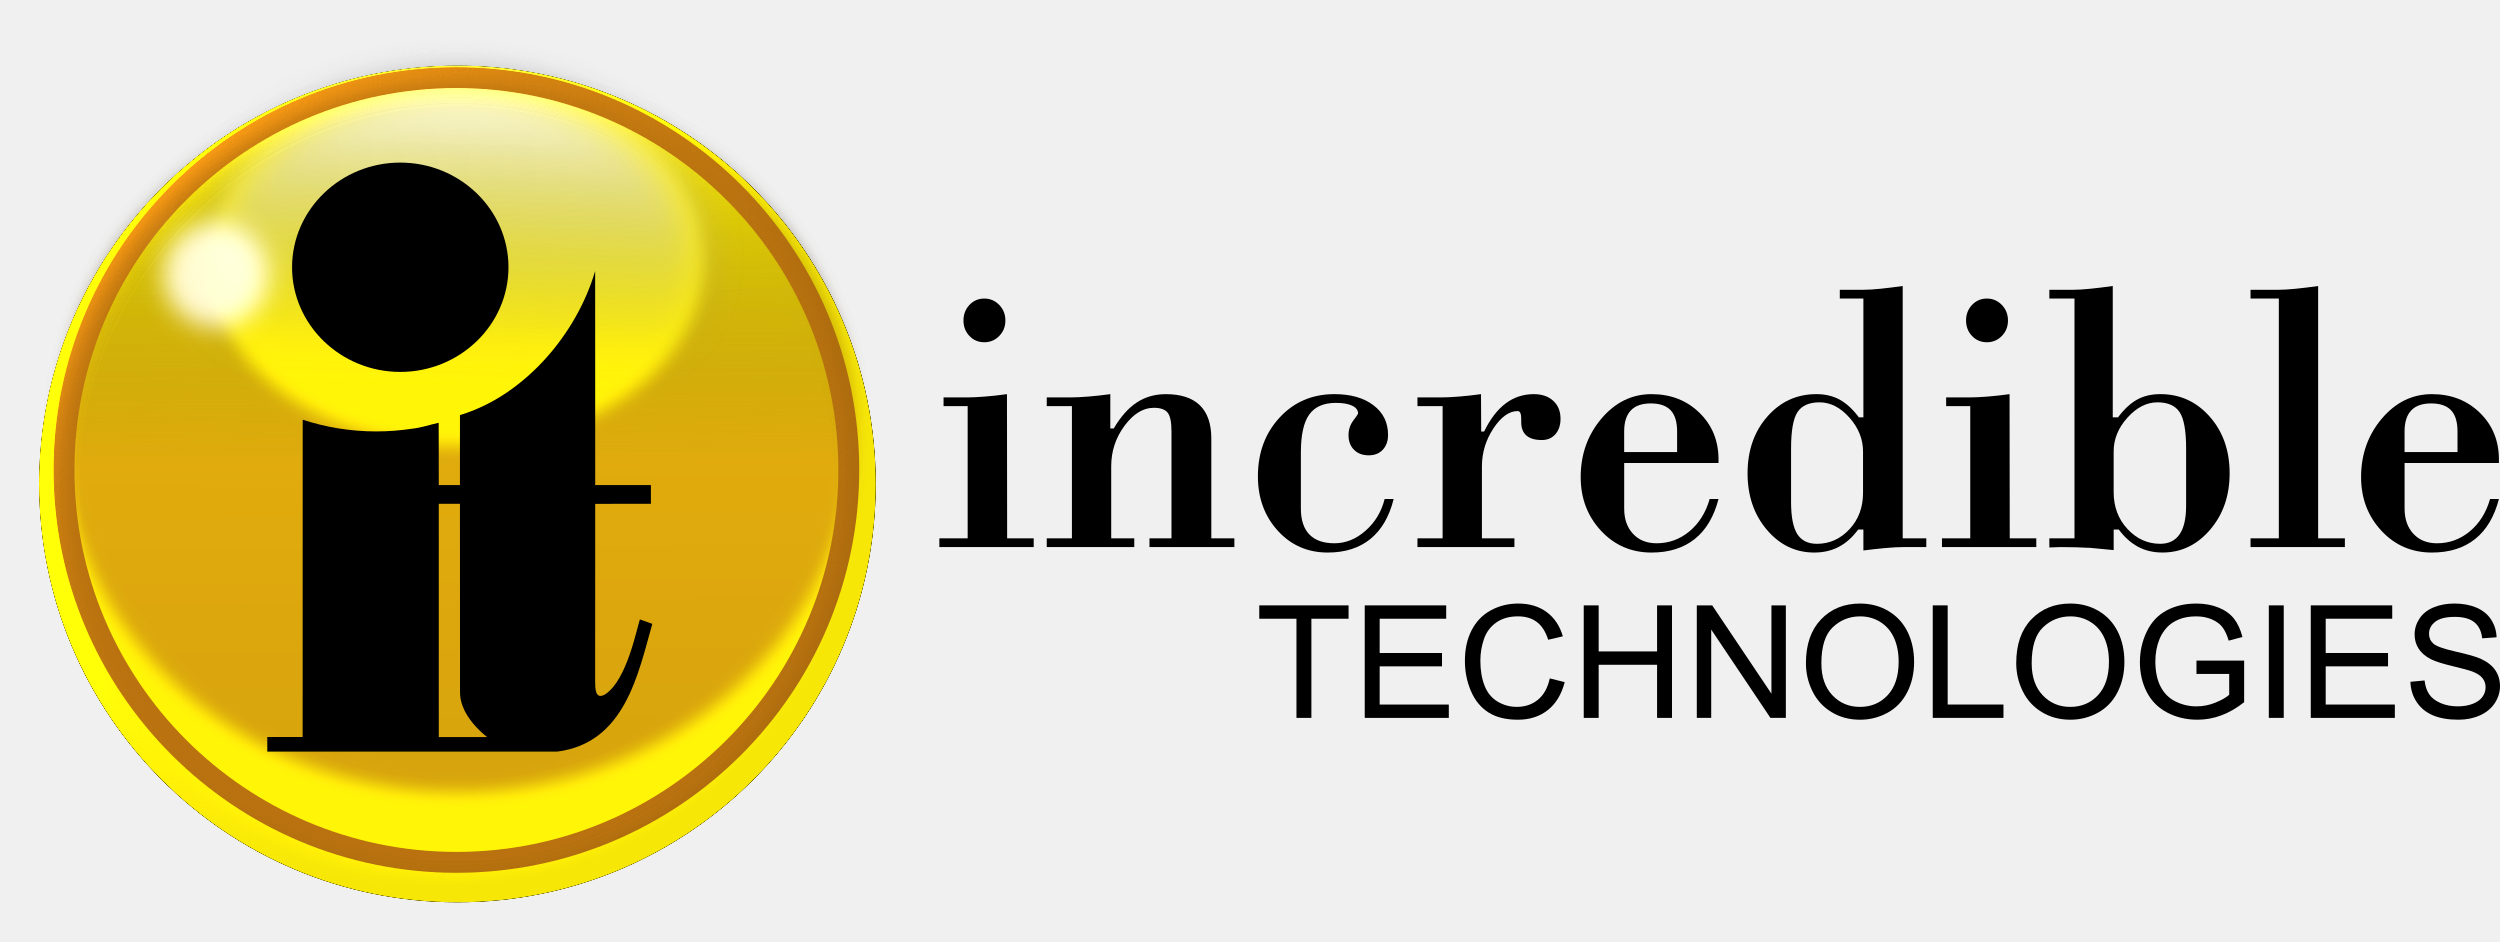
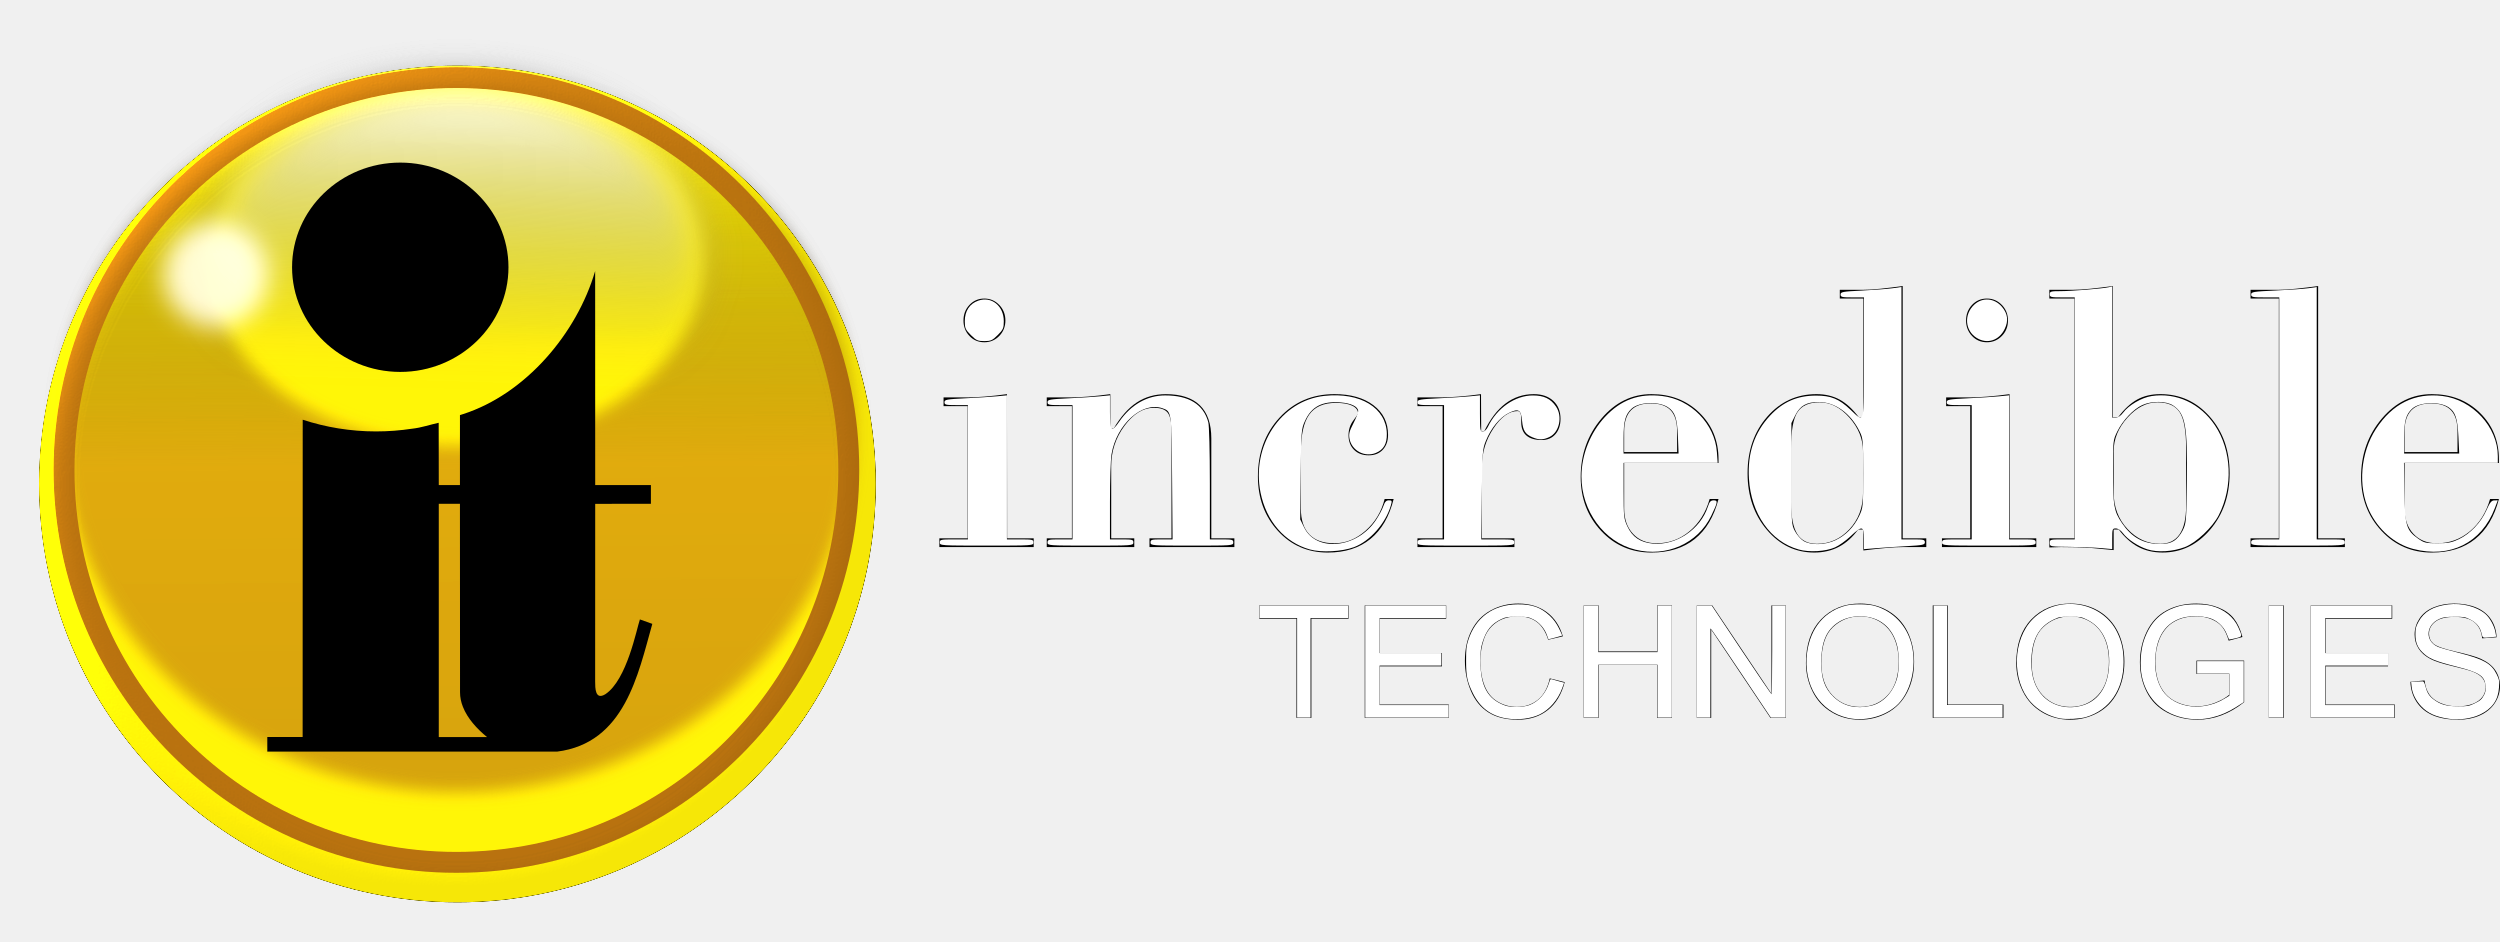
- <svg xmlns="http://www.w3.org/2000/svg" height="173.128" viewBox="0 0 597.664 225.067" width="459.741">
-   <filter id="a" color-interpolation-filters="sRGB" height="1.556" width="1.556" x="-.278" y="-.278">
-     <feGaussianBlur stdDeviation="2.318" />
+ <svg xmlns="http://www.w3.org/2000/svg" height="173.128" viewBox="0 0 597.664 225.067" width="459.741" version="1.1" id="svg104">
+   <defs id="defs108" />
+   <filter id="a" color-interpolation-filters="sRGB" height="1.556" width="1.556" x="-0.278" y="-0.278">
+     <feGaussianBlur stdDeviation="2.318" id="feGaussianBlur2" />
  </filter>
  <linearGradient id="b" gradientUnits="userSpaceOnUse" x1="100.162" x2="101.678" y1="53.658" y2="226.219">
-     <stop offset="0" stop-opacity="0" />
-     <stop offset=".528" stop-color="#bd750f" />
-     <stop offset="1" stop-color="#ad6b0e" />
+     <stop offset="0" stop-opacity="0" id="stop5" />
+     <stop offset=".528" stop-color="#bd750f" id="stop7" />
+     <stop offset="1" stop-color="#ad6b0e" id="stop9" />
  </linearGradient>
-   <filter id="c" color-interpolation-filters="sRGB" height="1.669" width="1.297" x="-.223" y="-.081">
-     <feGaussianBlur in="SourceGraphic" result="blur" stdDeviation="3.9" />
-     <feDiffuseLighting diffuseConstant="1" result="diffuse" surfaceScale="10">
-       <feDistantLight azimuth="228" elevation="15" />
+   <filter id="c" color-interpolation-filters="sRGB" height="1.125" width="1.094" x="-0.047" y="-0.079">
+     <feGaussianBlur in="SourceGraphic" result="blur" stdDeviation="3.9" id="feGaussianBlur12" />
+     <feDiffuseLighting diffuseConstant="1" result="diffuse" surfaceScale="10" id="feDiffuseLighting16">
+       <feDistantLight azimuth="228" elevation="15" id="feDistantLight14" />
    </feDiffuseLighting>
-     <feComposite in="diffuse" in2="diffuse" k1="1" k2="0" k3="0" k4="0" operator="arithmetic" result="composite1" />
-     <feComposite in="composite1" in2="SourceGraphic" k1="1" k2="0" k3="1" k4="0" operator="arithmetic" result="composite2" />
+     <feComposite in="diffuse" in2="diffuse" k1="1" k2="0" k3="0" k4="0" operator="arithmetic" result="composite1" id="feComposite18" />
+     <feComposite in="composite1" in2="SourceGraphic" k1="1" k2="0" k3="1" k4="0" operator="arithmetic" result="composite2" id="feComposite20" />
  </filter>
  <linearGradient id="d" gradientUnits="userSpaceOnUse" x1="117.481" x2="114.009" y1="-244.918" y2="-130.322">
-     <stop offset="0" stop-color="#fff" />
-     <stop offset=".197" stop-color="#fff" />
-     <stop offset=".829" stop-color="#626262" stop-opacity="0" />
-     <stop offset="1" stop-opacity="0" />
+     <stop offset="0" stop-color="#fff" id="stop23" />
+     <stop offset=".197" stop-color="#fff" id="stop25" />
+     <stop offset=".829" stop-color="#626262" stop-opacity="0" id="stop27" />
+     <stop offset="1" stop-opacity="0" id="stop29" />
  </linearGradient>
-   <filter id="e" color-interpolation-filters="sRGB" height="1.053" width="1.049" x="-.024" y="-.027">
-     <feGaussianBlur stdDeviation="1.917" />
+   <filter id="e" color-interpolation-filters="sRGB" height="1.053" width="1.049" x="-0.024" y="-0.027">
+     <feGaussianBlur stdDeviation="1.917" id="feGaussianBlur32" />
  </filter>
-   <filter id="f" color-interpolation-filters="sRGB" height="1.252" width="1.184" x="-.092" y="-.126">
-     <feGaussianBlur stdDeviation="4.519" />
+   <filter id="f" color-interpolation-filters="sRGB" height="1.252" width="1.184" x="-0.092" y="-0.126">
+     <feGaussianBlur stdDeviation="4.519" id="feGaussianBlur35" />
  </filter>
-   <g stroke-width=".489" transform="matrix(2.004603 0 0 2.089387 224.5636 -400.3424)">
-     <path d="m11.253 254.205h-11.25v-1h3.375v-15.125h-2.875v-1h2.804c.56 0 1.26-.031 2.1-.094s1.726-.156 2.659-.281l.021 16.5h3.166zm-8.375-25.927c0-.701.237-1.295.713-1.781.475-.486 1.067-.729 1.776-.729.695 0 1.287.243 1.776.729s.734 1.08.734 1.781-.245 1.292-.734 1.771-1.081.719-1.776.719c-.709 0-1.302-.239-1.776-.719-.476-.479-.713-1.07-.713-1.771z" />
-     <path d="m23.248 254.205h-10.438v-1h3v-15.125h-3v-1h2.827c.559 0 1.254-.031 2.086-.094s1.721-.156 2.667-.281v3.93h.406c.832-1.353 1.75-2.346 2.754-2.979s2.158-.95 3.464-.95c1.792 0 3.144.425 4.055 1.273.91.849 1.366 2.114 1.366 3.798v.753 10.676h2.75v1h-10.125v-1h2.625v-12.247c0-1.062-.154-1.775-.462-2.142-.308-.365-.854-.549-1.641-.549-1.273 0-2.438.686-3.497 2.056-1.059 1.371-1.588 2.917-1.588 4.639v8.243h2.75v.999z" />
-     <path d="m53.104 248.705h1.076c-.518 2.006-1.439 3.528-2.767 4.567-1.327 1.038-3.024 1.558-5.091 1.558-2.396 0-4.385-.834-5.963-2.502s-2.367-3.74-2.367-6.217c0-2.691.86-4.932 2.583-6.722 1.722-1.789 3.903-2.685 6.544-2.685 1.938 0 3.487.423 4.649 1.268s1.744 1.976 1.744 3.392c0 .702-.208 1.268-.624 1.697s-.976.644-1.679.644c-.732 0-1.317-.211-1.755-.634s-.656-.979-.656-1.667c0-.631.189-1.189.57-1.678.38-.487.57-.753.57-.796 0-.387-.233-.688-.699-.902-.467-.215-1.116-.323-1.948-.323-1.464 0-2.525.448-3.186 1.345s-.989 2.341-.989 4.333v6.416c0 1.302.337 2.289 1.012 2.961.674.672 1.671 1.008 2.991 1.008 1.349 0 2.59-.482 3.724-1.447 1.134-.966 1.887-2.171 2.261-3.616z" />
-     <path d="m57.02 254.205v-1h3v-15.125h-3v-1h2.827c.547 0 1.241-.031 2.084-.094.842-.063 1.731-.156 2.668-.281l.022 4.282h.345c.728-1.435 1.584-2.507 2.568-3.217s2.104-1.065 3.359-1.065c.97 0 1.743.255 2.321.764.578.51.867 1.194.867 2.055 0 .732-.204 1.32-.61 1.765s-.945.667-1.615.667c-.814 0-1.428-.172-1.842-.516s-.62-.854-.62-1.527v-.388c0-.301-.036-.523-.107-.667-.071-.143-.178-.215-.32-.215-1.014 0-1.978.663-2.891 1.988s-1.369 2.775-1.369 4.352v8.223h3.875v1h-11.562z" />
-     <path d="m91.866 248.705h1.057c-.545 2.021-1.49 3.547-2.837 4.578-1.347 1.03-3.065 1.547-5.156 1.547-2.406 0-4.416-.834-6.027-2.502s-2.417-3.711-2.417-6.131c0-2.591.823-4.82 2.471-6.689 1.647-1.868 3.639-2.803 5.974-2.803 2.291 0 4.196.71 5.715 2.128 1.519 1.419 2.278 3.203 2.278 5.353v.395h-11.25v5.219c0 1.201.351 2.163 1.052 2.886s1.638 1.083 2.811 1.083c1.474 0 2.783-.457 3.928-1.373 1.142-.917 1.943-2.146 2.401-3.691zm-3.881-5.375v-2.354c0-1.098-.257-1.907-.771-2.428s-1.306-.781-2.375-.781c-1.057 0-1.849.268-2.376.803s-.791 1.337-.791 2.406v2.354z" />
-     <path d="m114.889 253.205h2.813v1h-2.813c-.543 0-1.228.035-2.055.108-.828.071-1.705.164-2.633.279v-2.396h-.623c-.676.885-1.444 1.545-2.306 1.98-.862.436-1.84.653-2.932.653-2.227 0-4.109-.866-5.646-2.599s-2.306-3.887-2.306-6.464c0-2.605.782-4.767 2.349-6.485 1.566-1.718 3.521-2.577 5.862-2.577 1.049 0 1.972.209 2.77.626.797.418 1.563 1.094 2.295 2.028h.537v-13.592h-2.813v-1h2.77c.557 0 1.252-.04 2.087-.121.834-.081 1.716-.187 2.644-.316zm-4.731-5.281v-4.658c0-1.416-.541-2.708-1.621-3.874-1.081-1.166-2.271-1.75-3.567-1.75-1.239 0-2.114.372-2.626 1.116s-.768 2.133-.768 4.164v6.14c0 1.676.244 2.889.734 3.641s1.275 1.127 2.356 1.127c1.499 0 2.789-.555 3.87-1.664 1.08-1.109 1.621-2.494 1.621-4.155v-.087z" />
-     <path d="m130.82 254.205h-11.25v-1h3.375v-15.125h-2.875v-1h2.804c.56 0 1.26-.031 2.1-.094s1.726-.156 2.659-.281l.021 16.5h3.166zm-8.375-25.927c0-.701.237-1.295.713-1.781.475-.486 1.067-.729 1.776-.729.695 0 1.287.243 1.776.729s.734 1.08.734 1.781-.245 1.292-.734 1.771-1.081.719-1.776.719c-.709 0-1.302-.239-1.776-.719-.475-.479-.713-1.07-.713-1.771z" />
-     <path d="m140.048 254.549-2.829-.259h-.107c-1.02-.058-2.139-.086-3.357-.086-.144 0-.366.007-.667.021-.302.014-.538.021-.71.021v-1.043h3v-27.438h-3v-1h2.827c.557 0 1.253-.04 2.089-.121s1.718-.187 2.646-.316v15.029h.628c.748-.949 1.514-1.629 2.297-2.039s1.7-.615 2.751-.615c2.344 0 4.307.859 5.889 2.577 1.582 1.719 2.373 3.88 2.373 6.485 0 2.563-.777 4.714-2.33 6.453-1.553 1.74-3.444 2.609-5.673 2.609-1.093 0-2.063-.218-2.912-.653s-1.618-1.096-2.308-1.98h-.606v2.355zm0-6.625c0 1.676.548 3.078 1.646 4.209s2.397 1.696 3.899 1.696c1.024 0 1.797-.361 2.316-1.085.52-.723.78-1.814.78-3.275v-.408-6.139c0-2.031-.261-3.42-.78-4.164s-1.4-1.116-2.642-1.116c-1.285 0-2.477.584-3.574 1.75s-1.646 2.458-1.646 3.874v4.658z" />
-     <path d="m159.747 225.767h-3.375v-1h3.289c.559 0 1.262-.04 2.107-.121s1.734-.187 2.666-.316v28.875h3.188v1h-11.25v-1h3.375z" />
-     <path d="m184.935 248.705h1.057c-.545 2.021-1.49 3.547-2.837 4.578-1.347 1.03-3.065 1.547-5.156 1.547-2.406 0-4.416-.834-6.027-2.502s-2.417-3.711-2.417-6.131c0-2.591.823-4.82 2.471-6.689 1.647-1.868 3.639-2.803 5.974-2.803 2.291 0 4.196.71 5.715 2.128 1.519 1.419 2.278 3.203 2.278 5.353v.395h-11.25v5.219c0 1.201.351 2.163 1.052 2.886s1.638 1.083 2.811 1.083c1.474 0 2.783-.457 3.928-1.373 1.142-.917 1.943-2.146 2.401-3.691zm-3.881-5.375v-2.354c0-1.098-.257-1.907-.771-2.428s-1.306-.781-2.375-.781c-1.057 0-1.849.268-2.376.803s-.791 1.337-.791 2.406v2.354z" />
+   <g stroke-width=".489" transform="matrix(2.004603 0 0 2.089387 224.5636 -400.3424)" id="g58">
+     <path d="m11.253 254.205h-11.25v-1h3.375v-15.125h-2.875v-1h2.804c.56 0 1.26-.031 2.1-.094s1.726-.156 2.659-.281l.021 16.5h3.166zm-8.375-25.927c0-.701.237-1.295.713-1.781.475-.486 1.067-.729 1.776-.729.695 0 1.287.243 1.776.729s.734 1.08.734 1.781-.245 1.292-.734 1.771-1.081.719-1.776.719c-.709 0-1.302-.239-1.776-.719-.476-.479-.713-1.07-.713-1.771z" id="path38" />
+     <path d="m23.248 254.205h-10.438v-1h3v-15.125h-3v-1h2.827c.559 0 1.254-.031 2.086-.094s1.721-.156 2.667-.281v3.93h.406c.832-1.353 1.75-2.346 2.754-2.979s2.158-.95 3.464-.95c1.792 0 3.144.425 4.055 1.273.91.849 1.366 2.114 1.366 3.798v.753 10.676h2.75v1h-10.125v-1h2.625v-12.247c0-1.062-.154-1.775-.462-2.142-.308-.365-.854-.549-1.641-.549-1.273 0-2.438.686-3.497 2.056-1.059 1.371-1.588 2.917-1.588 4.639v8.243h2.75v.999z" id="path40" />
+     <path d="m53.104 248.705h1.076c-.518 2.006-1.439 3.528-2.767 4.567-1.327 1.038-3.024 1.558-5.091 1.558-2.396 0-4.385-.834-5.963-2.502s-2.367-3.74-2.367-6.217c0-2.691.86-4.932 2.583-6.722 1.722-1.789 3.903-2.685 6.544-2.685 1.938 0 3.487.423 4.649 1.268s1.744 1.976 1.744 3.392c0 .702-.208 1.268-.624 1.697s-.976.644-1.679.644c-.732 0-1.317-.211-1.755-.634s-.656-.979-.656-1.667c0-.631.189-1.189.57-1.678.38-.487.57-.753.57-.796 0-.387-.233-.688-.699-.902-.467-.215-1.116-.323-1.948-.323-1.464 0-2.525.448-3.186 1.345s-.989 2.341-.989 4.333v6.416c0 1.302.337 2.289 1.012 2.961.674.672 1.671 1.008 2.991 1.008 1.349 0 2.59-.482 3.724-1.447 1.134-.966 1.887-2.171 2.261-3.616z" id="path42" />
+     <path d="m57.02 254.205v-1h3v-15.125h-3v-1h2.827c.547 0 1.241-.031 2.084-.094.842-.063 1.731-.156 2.668-.281l.022 4.282h.345c.728-1.435 1.584-2.507 2.568-3.217s2.104-1.065 3.359-1.065c.97 0 1.743.255 2.321.764.578.51.867 1.194.867 2.055 0 .732-.204 1.32-.61 1.765s-.945.667-1.615.667c-.814 0-1.428-.172-1.842-.516s-.62-.854-.62-1.527v-.388c0-.301-.036-.523-.107-.667-.071-.143-.178-.215-.32-.215-1.014 0-1.978.663-2.891 1.988s-1.369 2.775-1.369 4.352v8.223h3.875v1h-11.562z" id="path44" />
+     <path d="m91.866 248.705h1.057c-.545 2.021-1.49 3.547-2.837 4.578-1.347 1.03-3.065 1.547-5.156 1.547-2.406 0-4.416-.834-6.027-2.502s-2.417-3.711-2.417-6.131c0-2.591.823-4.82 2.471-6.689 1.647-1.868 3.639-2.803 5.974-2.803 2.291 0 4.196.71 5.715 2.128 1.519 1.419 2.278 3.203 2.278 5.353v.395h-11.25v5.219c0 1.201.351 2.163 1.052 2.886s1.638 1.083 2.811 1.083c1.474 0 2.783-.457 3.928-1.373 1.142-.917 1.943-2.146 2.401-3.691zm-3.881-5.375v-2.354c0-1.098-.257-1.907-.771-2.428s-1.306-.781-2.375-.781c-1.057 0-1.849.268-2.376.803s-.791 1.337-.791 2.406v2.354z" id="path46" />
+     <path d="m114.889 253.205h2.813v1h-2.813c-.543 0-1.228.035-2.055.108-.828.071-1.705.164-2.633.279v-2.396h-.623c-.676.885-1.444 1.545-2.306 1.98-.862.436-1.84.653-2.932.653-2.227 0-4.109-.866-5.646-2.599s-2.306-3.887-2.306-6.464c0-2.605.782-4.767 2.349-6.485 1.566-1.718 3.521-2.577 5.862-2.577 1.049 0 1.972.209 2.77.626.797.418 1.563 1.094 2.295 2.028h.537v-13.592h-2.813v-1h2.77c.557 0 1.252-.04 2.087-.121.834-.081 1.716-.187 2.644-.316zm-4.731-5.281v-4.658c0-1.416-.541-2.708-1.621-3.874-1.081-1.166-2.271-1.75-3.567-1.75-1.239 0-2.114.372-2.626 1.116s-.768 2.133-.768 4.164v6.14c0 1.676.244 2.889.734 3.641s1.275 1.127 2.356 1.127c1.499 0 2.789-.555 3.87-1.664 1.08-1.109 1.621-2.494 1.621-4.155v-.087z" id="path48" />
+     <path d="m130.82 254.205h-11.25v-1h3.375v-15.125h-2.875v-1h2.804c.56 0 1.26-.031 2.1-.094s1.726-.156 2.659-.281l.021 16.5h3.166zm-8.375-25.927c0-.701.237-1.295.713-1.781.475-.486 1.067-.729 1.776-.729.695 0 1.287.243 1.776.729s.734 1.08.734 1.781-.245 1.292-.734 1.771-1.081.719-1.776.719c-.709 0-1.302-.239-1.776-.719-.475-.479-.713-1.07-.713-1.771z" id="path50" />
+     <path d="m140.048 254.549-2.829-.259h-.107c-1.02-.058-2.139-.086-3.357-.086-.144 0-.366.007-.667.021-.302.014-.538.021-.71.021v-1.043h3v-27.438h-3v-1h2.827c.557 0 1.253-.04 2.089-.121s1.718-.187 2.646-.316v15.029h.628c.748-.949 1.514-1.629 2.297-2.039s1.7-.615 2.751-.615c2.344 0 4.307.859 5.889 2.577 1.582 1.719 2.373 3.88 2.373 6.485 0 2.563-.777 4.714-2.33 6.453-1.553 1.74-3.444 2.609-5.673 2.609-1.093 0-2.063-.218-2.912-.653s-1.618-1.096-2.308-1.98h-.606v2.355zm0-6.625c0 1.676.548 3.078 1.646 4.209s2.397 1.696 3.899 1.696c1.024 0 1.797-.361 2.316-1.085.52-.723.78-1.814.78-3.275v-.408-6.139c0-2.031-.261-3.42-.78-4.164s-1.4-1.116-2.642-1.116c-1.285 0-2.477.584-3.574 1.75s-1.646 2.458-1.646 3.874v4.658z" id="path52" />
+     <path d="m159.747 225.767h-3.375v-1h3.289c.559 0 1.262-.04 2.107-.121s1.734-.187 2.666-.316v28.875h3.188v1h-11.25v-1h3.375z" id="path54" />
+     <path d="m184.935 248.705h1.057c-.545 2.021-1.49 3.547-2.837 4.578-1.347 1.03-3.065 1.547-5.156 1.547-2.406 0-4.416-.834-6.027-2.502s-2.417-3.711-2.417-6.131c0-2.591.823-4.82 2.471-6.689 1.647-1.868 3.639-2.803 5.974-2.803 2.291 0 4.196.71 5.715 2.128 1.519 1.419 2.278 3.203 2.278 5.353v.395h-11.25v5.219c0 1.201.351 2.163 1.052 2.886s1.638 1.083 2.811 1.083c1.474 0 2.783-.457 3.928-1.373 1.142-.917 1.943-2.146 2.401-3.691zm-3.881-5.375v-2.354c0-1.098-.257-1.907-.771-2.428s-1.306-.781-2.375-.781c-1.057 0-1.849.268-2.376.803s-.791 1.337-.791 2.406v2.354z" id="path56" />
  </g>
-   <g stroke-width=".499" transform="matrix(2.003643 0 0 2.001504 225.034 -379.1189)">
-     <path d="m42.376 275.164v-11.844h-4.438v-1.594h10.656v1.594h-4.438v11.844z" />
-     <path d="m50.522 275.164v-13.438h9.719v1.594h-7.938v4.094h7.438v1.594h-7.438v4.563h8.25v1.594h-10.031z" />
-     <path d="m72.599 270.445 1.781.447c-.374 1.46-1.046 2.573-2.017 3.34s-2.158 1.15-3.56 1.15c-1.452 0-2.632-.295-3.542-.884s-1.602-1.441-2.076-2.558-.712-2.315-.712-3.597c0-1.397.268-2.616.805-3.656.536-1.04 1.299-1.831 2.29-2.371s2.08-.81 3.269-.81c1.349 0 2.482.342 3.402 1.026.919.685 1.56 1.647 1.922 2.888l-1.75.411c-.313-.974-.767-1.683-1.361-2.127s-1.343-.667-2.244-.667c-1.036 0-1.902.246-2.598.739s-1.185 1.155-1.467 1.986-.423 1.688-.423 2.571c0 1.139.167 2.132.5 2.981s.852 1.484 1.556 1.904 1.466.63 2.287.63c.997 0 1.842-.286 2.534-.858.691-.57 1.159-1.419 1.404-2.545z" />
-     <path d="m76.652 275.164v-13.438h1.781v5.5h6.969v-5.5h1.781v13.438h-1.781v-6.344h-6.969v6.344z" />
-     <path d="m90.142 275.164v-13.438h1.838l7.068 10.548v-10.548h1.719v13.438h-1.838l-7.068-10.549v10.549z" />
-     <path d="m103.163 268.623c0-2.226.601-3.968 1.804-5.227s2.756-1.889 4.658-1.889c1.246 0 2.369.295 3.369.887s1.763 1.416 2.288 2.474c.524 1.059.787 2.258.787 3.6 0 1.359-.276 2.576-.829 3.649s-1.335 1.886-2.348 2.438-2.104.828-3.276.828c-1.271 0-2.406-.305-3.406-.915-1.001-.609-1.759-1.441-2.274-2.497-.516-1.055-.773-2.172-.773-3.348zm1.844.022c0 1.614.437 2.885 1.311 3.813s1.971 1.393 3.289 1.393c1.344 0 2.449-.47 3.317-1.407.867-.938 1.302-2.268 1.302-3.99 0-1.09-.186-2.041-.557-2.854s-.914-1.442-1.629-1.89-1.517-.671-2.405-.671c-1.264 0-2.352.431-3.262 1.292-.911.861-1.366 2.299-1.366 4.314z" />
-     <path d="m118.294 275.163v-13.438h1.781v11.844h6.656v1.594z" />
-     <path d="m128.255 268.623c0-2.226.601-3.968 1.804-5.228 1.203-1.259 2.756-1.889 4.658-1.889 1.246 0 2.369.296 3.369.888s1.763 1.416 2.288 2.474c.524 1.059.787 2.258.787 3.6 0 1.359-.276 2.576-.829 3.649s-1.335 1.886-2.348 2.438-2.104.827-3.276.827c-1.271 0-2.406-.305-3.406-.914-1.001-.609-1.759-1.442-2.274-2.497s-.773-2.172-.773-3.348zm1.844.022c0 1.613.437 2.885 1.311 3.813.874.929 1.971 1.393 3.289 1.393 1.344 0 2.449-.469 3.317-1.406.867-.938 1.302-2.268 1.302-3.99 0-1.09-.186-2.041-.557-2.854s-.914-1.442-1.629-1.89-1.517-.672-2.405-.672c-1.264 0-2.352.432-3.262 1.293-.911.86-1.366 2.298-1.366 4.313z" />
-     <path d="m149.761 269.913v-1.594h5.688v4.971c-.875.694-1.776 1.217-2.706 1.566-.93.351-1.884.525-2.861.525-1.321 0-2.521-.282-3.601-.847s-1.895-1.38-2.444-2.448c-.551-1.067-.825-2.26-.825-3.578 0-1.306.273-2.524.82-3.656s1.334-1.973 2.361-2.521c1.026-.549 2.209-.824 3.548-.824.972 0 1.851.158 2.637.473.785.315 1.4.755 1.847 1.317.446.563.786 1.298 1.019 2.203l-1.639.44c-.201-.684-.451-1.221-.749-1.611s-.724-.703-1.276-.938c-.554-.234-1.168-.353-1.843-.353-.81 0-1.509.124-2.099.371s-1.066.572-1.428.975c-.362.402-.644.845-.844 1.326-.341.829-.511 1.729-.511 2.699 0 1.195.205 2.195.615 3.001.41.805 1.008 1.402 1.793 1.793.784.391 1.618.585 2.5.585.766 0 1.514-.146 2.244-.441.729-.295 1.283-.609 1.66-.944v-2.489h-3.906z" />
-     <path d="m158.392 275.163v-13.438h1.781v13.438z" />
-     <path d="m163.398 275.163v-13.438h9.719v1.594h-7.938v4.094h7.438v1.594h-7.438v4.563h8.25v1.594h-10.031z" />
-     <path d="m175.288 270.85 1.688-.156c.079.672.264 1.223.553 1.652.289.431.738.778 1.348 1.044s1.294.397 2.056.397c.676 0 1.272-.101 1.79-.302s.903-.478 1.156-.828.379-.732.379-1.146c0-.419-.124-.785-.372-1.098s-.652-.575-1.213-.788c-.359-.14-1.155-.357-2.386-.652s-2.095-.574-2.59-.838c-.643-.336-1.121-.753-1.436-1.251s-.473-1.057-.473-1.674c0-.679.192-1.313.578-1.902.385-.59.947-1.038 1.687-1.344s1.562-.459 2.466-.459c.996 0 1.875.161 2.636.483s1.346.796 1.755 1.422.63 1.335.66 2.126l-1.719.125c-.092-.845-.4-1.483-.928-1.915s-1.306-.647-2.335-.647c-1.073 0-1.854.196-2.345.589s-.736.865-.736 1.419c0 .481.174.877.521 1.187.341.311 1.231.629 2.673.954s2.433.61 2.973.854c.785.359 1.365.814 1.74 1.365.374.552.562 1.187.562 1.904 0 .713-.204 1.385-.613 2.015s-.997 1.12-1.763 1.471c-.767.35-1.629.524-2.588.524-1.215 0-2.232-.177-3.054-.529-.821-.354-1.466-.885-1.933-1.595-.466-.709-.712-1.511-.737-2.407z" />
+   <g stroke-width=".499" transform="matrix(2.003643 0 0 2.001504 225.034 -379.1189)" id="g84">
+     <path d="m42.376 275.164v-11.844h-4.438v-1.594h10.656v1.594h-4.438v11.844z" id="path60" />
+     <path d="m50.522 275.164v-13.438h9.719v1.594h-7.938v4.094h7.438v1.594h-7.438v4.563h8.25v1.594h-10.031z" id="path62" />
+     <path d="m72.599 270.445 1.781.447c-.374 1.46-1.046 2.573-2.017 3.34s-2.158 1.15-3.56 1.15c-1.452 0-2.632-.295-3.542-.884s-1.602-1.441-2.076-2.558-.712-2.315-.712-3.597c0-1.397.268-2.616.805-3.656.536-1.04 1.299-1.831 2.29-2.371s2.08-.81 3.269-.81c1.349 0 2.482.342 3.402 1.026.919.685 1.56 1.647 1.922 2.888l-1.75.411c-.313-.974-.767-1.683-1.361-2.127s-1.343-.667-2.244-.667c-1.036 0-1.902.246-2.598.739s-1.185 1.155-1.467 1.986-.423 1.688-.423 2.571c0 1.139.167 2.132.5 2.981s.852 1.484 1.556 1.904 1.466.63 2.287.63c.997 0 1.842-.286 2.534-.858.691-.57 1.159-1.419 1.404-2.545z" id="path64" />
+     <path d="m76.652 275.164v-13.438h1.781v5.5h6.969v-5.5h1.781v13.438h-1.781v-6.344h-6.969v6.344z" id="path66" />
+     <path d="m90.142 275.164v-13.438h1.838l7.068 10.548v-10.548h1.719v13.438h-1.838l-7.068-10.549v10.549z" id="path68" />
+     <path d="m103.163 268.623c0-2.226.601-3.968 1.804-5.227s2.756-1.889 4.658-1.889c1.246 0 2.369.295 3.369.887s1.763 1.416 2.288 2.474c.524 1.059.787 2.258.787 3.6 0 1.359-.276 2.576-.829 3.649s-1.335 1.886-2.348 2.438-2.104.828-3.276.828c-1.271 0-2.406-.305-3.406-.915-1.001-.609-1.759-1.441-2.274-2.497-.516-1.055-.773-2.172-.773-3.348zm1.844.022c0 1.614.437 2.885 1.311 3.813s1.971 1.393 3.289 1.393c1.344 0 2.449-.47 3.317-1.407.867-.938 1.302-2.268 1.302-3.99 0-1.09-.186-2.041-.557-2.854s-.914-1.442-1.629-1.89-1.517-.671-2.405-.671c-1.264 0-2.352.431-3.262 1.292-.911.861-1.366 2.299-1.366 4.314z" id="path70" />
+     <path d="m118.294 275.163v-13.438h1.781v11.844h6.656v1.594z" id="path72" />
+     <path d="m128.255 268.623c0-2.226.601-3.968 1.804-5.228 1.203-1.259 2.756-1.889 4.658-1.889 1.246 0 2.369.296 3.369.888s1.763 1.416 2.288 2.474c.524 1.059.787 2.258.787 3.6 0 1.359-.276 2.576-.829 3.649s-1.335 1.886-2.348 2.438-2.104.827-3.276.827c-1.271 0-2.406-.305-3.406-.914-1.001-.609-1.759-1.442-2.274-2.497s-.773-2.172-.773-3.348zm1.844.022c0 1.613.437 2.885 1.311 3.813.874.929 1.971 1.393 3.289 1.393 1.344 0 2.449-.469 3.317-1.406.867-.938 1.302-2.268 1.302-3.99 0-1.09-.186-2.041-.557-2.854s-.914-1.442-1.629-1.89-1.517-.672-2.405-.672c-1.264 0-2.352.432-3.262 1.293-.911.86-1.366 2.298-1.366 4.313z" id="path74" />
+     <path d="m149.761 269.913v-1.594h5.688v4.971c-.875.694-1.776 1.217-2.706 1.566-.93.351-1.884.525-2.861.525-1.321 0-2.521-.282-3.601-.847s-1.895-1.38-2.444-2.448c-.551-1.067-.825-2.26-.825-3.578 0-1.306.273-2.524.82-3.656s1.334-1.973 2.361-2.521c1.026-.549 2.209-.824 3.548-.824.972 0 1.851.158 2.637.473.785.315 1.4.755 1.847 1.317.446.563.786 1.298 1.019 2.203l-1.639.44c-.201-.684-.451-1.221-.749-1.611s-.724-.703-1.276-.938c-.554-.234-1.168-.353-1.843-.353-.81 0-1.509.124-2.099.371s-1.066.572-1.428.975c-.362.402-.644.845-.844 1.326-.341.829-.511 1.729-.511 2.699 0 1.195.205 2.195.615 3.001.41.805 1.008 1.402 1.793 1.793.784.391 1.618.585 2.5.585.766 0 1.514-.146 2.244-.441.729-.295 1.283-.609 1.66-.944v-2.489h-3.906z" id="path76" />
+     <path d="m158.392 275.163v-13.438h1.781v13.438z" id="path78" />
+     <path d="m163.398 275.163v-13.438h9.719v1.594h-7.938v4.094h7.438v1.594h-7.438v4.563h8.25v1.594h-10.031z" id="path80" />
+     <path d="m175.288 270.85 1.688-.156c.079.672.264 1.223.553 1.652.289.431.738.778 1.348 1.044s1.294.397 2.056.397c.676 0 1.272-.101 1.79-.302s.903-.478 1.156-.828.379-.732.379-1.146c0-.419-.124-.785-.372-1.098s-.652-.575-1.213-.788c-.359-.14-1.155-.357-2.386-.652s-2.095-.574-2.59-.838c-.643-.336-1.121-.753-1.436-1.251s-.473-1.057-.473-1.674c0-.679.192-1.313.578-1.902.385-.59.947-1.038 1.687-1.344s1.562-.459 2.466-.459c.996 0 1.875.161 2.636.483s1.346.796 1.755 1.422.63 1.335.66 2.126l-1.719.125c-.092-.845-.4-1.483-.928-1.915s-1.306-.647-2.335-.647c-1.073 0-1.854.196-2.345.589s-.736.865-.736 1.419c0 .481.174.877.521 1.187.341.311 1.231.629 2.673.954s2.433.61 2.973.854c.785.359 1.365.814 1.74 1.365.374.552.562 1.187.562 1.904 0 .713-.204 1.385-.613 2.015s-.997 1.12-1.763 1.471c-.767.35-1.629.524-2.588.524-1.215 0-2.232-.177-3.054-.529-.821-.354-1.466-.885-1.933-1.595-.466-.709-.712-1.511-.737-2.407z" id="path82" />
  </g>
-   <g filter="url(#c)" transform="translate(-4.827889 236.872)">
-     <circle cx="114.188" cy="-121.165" fill="#f6e707" r="100" />
-     <path d="m100.338 51.447a94.601 86.108 0 0 0 -94.6 86.107 94.601 86.108 0 0 0 94.6 86.109 94.601 86.108 0 0 0 94.602-86.109 94.601 86.108 0 0 0 -94.602-86.107zm-.176 2.211a58.879 43.587 0 0 1 58.879 43.586 58.879 43.587 0 0 1 -58.879 43.588 58.879 43.587 0 0 1 -58.879-43.588 58.879 43.587 0 0 1 58.879-43.586z" fill="url(#b)" filter="url(#e)" opacity=".625" transform="translate(13.84734 -271.1534)" />
-     <ellipse cx="113.51" cy="-173.602" fill="url(#d)" filter="url(#f)" rx="59.053" ry="43.064" />
-     <ellipse cx="113.937" cy="-124.517" fill="none" rx="93.804" ry="93.803" stroke="#ad6b0e" stroke-linecap="round" stroke-linejoin="round" stroke-width="5" />
-     <circle cx="55.728" cy="-172.549" fill="#fff" fill-opacity=".761" filter="url(#a)" r="10" transform="matrix(1.25 0 0 1.25 -13.26942 44.48069)" />
-     <g stroke-width="1">
-       <path d="m160.438-116.435-13.318.018-.014 42.482c.014 1.503-.03 4.551 2.451 3.018 5.166-3.441 7.459-15.585 8.248-17.872l2.969 1.06c-3.422 12.142-6.614 28.514-22.781 30.545h-22.5v-3.486h5.761c-2.461-2.006-4.687-4.478-5.761-7.226v-69.965c15.04-4.844 27.255-19.325 31.614-34.218l.013 51.171h13.318v4.473zm-44.945 59.251h-46.763v-3.502h8.448l.016-75.846c5.502 1.806 11.407 2.798 17.527 2.798 2.926 0 5.798-.225 8.606-.648 2.272-.243 4.425-1.008 6.376-1.42l.021 14.892h5.06v-16.732c.254-.064.479-.137.709-.221v69.965c-.442-1.108-.688-2.267-.688-3.466l-.021-45.073h-5.06v55.765h5.769v3.486z" />
-       <path d="m100.519-198.001c14.247 0 25.866 11.24 25.866 25.019 0 13.783-11.619 25.025-25.866 25.025-14.244 0-25.868-11.242-25.868-25.025 0-13.779 11.624-25.019 25.868-25.019z" />
+   <g filter="url(#c)" transform="translate(-4.827889 236.872)" id="g102">
+     <circle cx="114.188" cy="-121.165" fill="#f6e707" r="100" id="circle86" />
+     <path d="m100.338 51.447a94.601 86.108 0 0 0 -94.6 86.107 94.601 86.108 0 0 0 94.6 86.109 94.601 86.108 0 0 0 94.602-86.109 94.601 86.108 0 0 0 -94.602-86.107zm-.176 2.211a58.879 43.587 0 0 1 58.879 43.586 58.879 43.587 0 0 1 -58.879 43.588 58.879 43.587 0 0 1 -58.879-43.588 58.879 43.587 0 0 1 58.879-43.586z" fill="url(#b)" filter="url(#e)" opacity=".625" transform="translate(13.84734 -271.1534)" id="path88" />
+     <ellipse cx="113.51" cy="-173.602" fill="url(#d)" filter="url(#f)" rx="59.053" ry="43.064" id="ellipse90" />
+     <ellipse cx="113.937" cy="-124.517" fill="none" rx="93.804" ry="93.803" stroke="#ad6b0e" stroke-linecap="round" stroke-linejoin="round" stroke-width="5" id="ellipse92" />
+     <circle cx="55.728" cy="-172.549" fill="#fff" fill-opacity=".761" filter="url(#a)" r="10" transform="matrix(1.25 0 0 1.25 -13.26942 44.48069)" id="circle94" />
+     <g stroke-width="1" id="g100">
+       <path d="m160.438-116.435-13.318.018-.014 42.482c.014 1.503-.03 4.551 2.451 3.018 5.166-3.441 7.459-15.585 8.248-17.872l2.969 1.06c-3.422 12.142-6.614 28.514-22.781 30.545h-22.5v-3.486h5.761c-2.461-2.006-4.687-4.478-5.761-7.226v-69.965c15.04-4.844 27.255-19.325 31.614-34.218l.013 51.171h13.318v4.473zm-44.945 59.251h-46.763v-3.502h8.448l.016-75.846c5.502 1.806 11.407 2.798 17.527 2.798 2.926 0 5.798-.225 8.606-.648 2.272-.243 4.425-1.008 6.376-1.42l.021 14.892h5.06v-16.732c.254-.064.479-.137.709-.221v69.965c-.442-1.108-.688-2.267-.688-3.466l-.021-45.073h-5.06v55.765h5.769v3.486z" id="path96" />
+       <path d="m100.519-198.001c14.247 0 25.866 11.24 25.866 25.019 0 13.783-11.619 25.025-25.866 25.025-14.244 0-25.868-11.242-25.868-25.025 0-13.779 11.624-25.019 25.868-25.019z" id="path98" />
    </g>
  </g>
+   <path style="fill:#ffffff;stroke-width:0.287" d="m 178.534,61.614 c -0.996,-0.996 -1.115,-1.267 -1.115,-2.541 0,-1.88 0.886,-3.23 2.488,-3.788 2.436,-0.849 4.689,0.972 4.689,3.788 0,1.275 -0.119,1.546 -1.115,2.541 -0.981,0.981 -1.278,1.115 -2.474,1.115 -1.196,0 -1.493,-0.134 -2.474,-1.115 z" id="path999" transform="scale(1.3)" />
+   <path style="fill:#ffffff;stroke-width:0.287" d="m 172.826,99.763 c 0,-0.532 0.191,-0.574 2.584,-0.574 h 2.584 V 86.844 74.499 h -2.153 c -1.905,0 -2.153,-0.061 -2.153,-0.532 0,-0.483 0.365,-0.55 3.947,-0.727 2.171,-0.107 4.755,-0.273 5.742,-0.368 l 1.794,-0.174 v 13.246 13.246 h 2.44 c 2.249,0 2.44,0.045 2.44,0.574 0,0.561 -0.191,0.574 -8.613,0.574 -8.421,0 -8.613,-0.013 -8.613,-0.574 z" id="path1038" transform="scale(1.3)" />
+   <path style="fill:#ffffff;stroke-width:0.287" d="m 192.635,99.763 c 0,-0.526 0.191,-0.574 2.297,-0.574 h 2.297 V 86.844 74.499 h -2.297 c -2.042,0 -2.297,-0.059 -2.297,-0.531 0,-0.481 0.369,-0.548 3.947,-0.723 2.171,-0.106 4.755,-0.272 5.742,-0.37 l 1.794,-0.178 v 3.054 c 0,3.538 0.287,3.848 1.684,1.818 2.161,-3.142 5.149,-4.857 8.459,-4.855 4.385,0.002 7.029,1.637 7.938,4.91 0.168,0.606 0.289,5.312 0.29,11.302 l 0.002,10.263 h 2.153 c 1.962,0 2.153,0.051 2.153,0.574 0,0.56 -0.191,0.574 -7.608,0.574 -7.416,0 -7.608,-0.014 -7.608,-0.574 0,-0.52 0.191,-0.574 2.025,-0.574 h 2.025 l -0.087,-11.268 c -0.095,-12.308 -0.088,-12.254 -1.775,-12.842 -3.732,-1.301 -8.47,2.98 -9.367,8.464 -0.155,0.947 -0.282,4.855 -0.283,8.684 l -0.002,6.962 h 2.153 c 1.962,0 2.153,0.051 2.153,0.574 0,0.56 -0.191,0.574 -7.895,0.574 -7.704,0 -7.895,-0.014 -7.895,-0.574 z" id="path1077" transform="scale(1.3)" />
+   <path style="fill:#ffffff;stroke-width:0.287" d="m 240.873,101.044 c -4.618,-1.298 -8.001,-5.194 -9.061,-10.434 -1.741,-8.606 3.725,-16.919 11.708,-17.806 6.618,-0.735 11.446,2.197 11.516,6.991 0.026,1.822 -0.595,2.904 -2.006,3.493 -2.064,0.863 -4.448,-0.412 -4.858,-2.597 -0.165,-0.879 -0.04,-1.382 0.697,-2.811 0.494,-0.957 0.897,-1.977 0.897,-2.267 0,-0.822 -1.268,-1.455 -3.23,-1.61 -3.389,-0.269 -5.357,0.76 -6.565,3.432 -0.662,1.464 -0.687,1.785 -0.776,9.796 l -0.092,8.282 0.731,1.494 c 2.242,4.582 9.692,3.836 13.159,-1.317 0.565,-0.839 1.193,-2.01 1.397,-2.602 0.279,-0.811 0.528,-1.077 1.011,-1.077 0.585,0 0.617,0.08 0.374,0.926 -0.948,3.305 -3.844,6.583 -6.79,7.685 -2.204,0.825 -5.981,1.021 -8.113,0.422 z" id="path1116" transform="scale(1.3)" />
+   <path style="fill:#ffffff;stroke-width:0.287" d="m 260.675,99.763 c 0,-0.529 0.191,-0.574 2.44,-0.574 h 2.44 V 86.844 74.499 h -2.44 c -2.182,0 -2.44,-0.056 -2.44,-0.531 0,-0.481 0.369,-0.548 3.947,-0.723 2.171,-0.106 4.755,-0.272 5.742,-0.37 l 1.794,-0.178 v 3.341 c 0,3.036 0.048,3.341 0.521,3.341 0.305,0 0.706,-0.387 0.967,-0.933 1.626,-3.401 4.976,-5.727 8.247,-5.727 2.034,0 3.281,0.601 4.259,2.053 1.234,1.831 0.606,4.727 -1.213,5.59 -1.167,0.554 -1.898,0.57 -3.102,0.067 -1.339,-0.56 -1.767,-1.225 -1.929,-3.002 -0.192,-2.11 -0.643,-2.377 -2.476,-1.469 -1.628,0.807 -3.239,2.781 -4.198,5.144 -0.603,1.485 -0.646,2.069 -0.732,9.833 l -0.091,8.254 h 3.031 c 2.839,0 3.031,0.036 3.031,0.574 0,0.562 -0.191,0.574 -8.9,0.574 -8.708,0 -8.9,-0.012 -8.9,-0.574 z" id="path1155" transform="scale(1.3)" />
+   <path style="fill:#ffffff;stroke-width:0.287" d="m 300.724,101.08 c -5.743,-1.425 -9.921,-7.117 -9.9,-13.486 0.013,-3.969 1.621,-8.03 4.319,-10.916 2.963,-3.168 6.24,-4.369 10.518,-3.856 5.324,0.639 9.699,5.128 10.071,10.334 l 0.141,1.965 h -8.651 -8.651 l 0.003,5.096 c 0.003,4.782 0.045,5.188 0.696,6.585 0.913,1.96 2.388,2.957 4.686,3.165 4.257,0.386 8.735,-2.616 10.108,-6.775 0.313,-0.948 0.526,-1.181 1.081,-1.181 0.81,0 0.755,0.345 -0.456,2.845 -2.466,5.092 -8.209,7.652 -13.964,6.224 z m 7.842,-20.768 c -0.127,-3.357 -0.538,-4.574 -1.831,-5.421 -1.72,-1.127 -5.327,-0.988 -6.679,0.257 -1.157,1.065 -1.485,2.252 -1.485,5.37 v 2.88 h 5.056 5.056 z" id="path1194" transform="scale(1.3)" />
+   <path style="fill:#ffffff;stroke-width:0.287" d="m 330.788,101.058 c -5.208,-1.465 -8.783,-6.562 -9.166,-13.068 -0.275,-4.677 1.005,-8.473 3.904,-11.573 2.356,-2.519 4.98,-3.663 8.418,-3.671 2.761,-0.006 4.239,0.598 6.353,2.598 2.629,2.486 2.484,3.046 2.484,-9.601 V 54.69 h -2.153 c -1.902,0 -2.153,-0.062 -2.153,-0.53 0,-0.48 0.372,-0.548 3.947,-0.726 2.171,-0.108 4.69,-0.3 5.598,-0.427 l 1.651,-0.231 v 23.206 23.206 h 2.153 c 1.903,0 2.153,0.062 2.153,0.53 0,0.475 -0.353,0.55 -3.373,0.72 -1.855,0.104 -4.374,0.272 -5.598,0.372 l -2.225,0.182 v -1.907 c 0,-2.403 -0.357,-2.468 -2.484,-0.456 -0.844,0.798 -2.12,1.711 -2.836,2.027 -1.728,0.764 -4.738,0.945 -6.674,0.4 z m 6.712,-1.696 c 1.903,-0.886 3.449,-2.456 4.386,-4.455 0.74,-1.578 0.752,-1.705 0.752,-7.92 0,-6.049 -0.029,-6.373 -0.673,-7.67 -1.658,-3.336 -4.513,-5.385 -7.509,-5.389 -2.233,-0.003 -3.423,0.67 -4.306,2.437 l -0.718,1.435 v 9.33 c 0,9.175 0.011,9.351 0.658,10.562 0.362,0.677 1.072,1.484 1.579,1.793 1.335,0.814 3.935,0.759 5.831,-0.124 z" id="path1233" transform="scale(1.3)" />
+   <path style="fill:#ffffff;stroke-width:0.287" d="m 357.136,99.763 c 0,-0.534 0.191,-0.574 2.727,-0.574 h 2.727 V 86.844 74.499 h -2.297 c -2.042,0 -2.297,-0.059 -2.297,-0.531 0,-0.481 0.369,-0.548 3.947,-0.723 2.171,-0.106 4.755,-0.272 5.742,-0.37 l 1.794,-0.178 v 13.246 13.246 h 2.44 c 2.249,0 2.44,0.045 2.44,0.574 0,0.561 -0.191,0.574 -8.613,0.574 -8.421,0 -8.613,-0.013 -8.613,-0.574 z" id="path1272" transform="scale(1.3)" />
+   <path style="fill:#ffffff;stroke-width:0.287" d="m 363.538,62.166 c -2.198,-1.34 -2.43,-4.334 -0.476,-6.146 1.515,-1.405 3.724,-1.223 5.107,0.42 1.052,1.251 1.21,2.567 0.488,4.06 -1.028,2.124 -3.205,2.832 -5.118,1.666 z" id="path1311" transform="scale(1.3)" />
+   <path style="fill:#ffffff;stroke-width:0.287" d="m 394.903,101.027 c -1.707,-0.545 -3.667,-1.846 -4.522,-3.003 -0.378,-0.512 -0.887,-0.845 -1.289,-0.845 -0.627,0 -0.664,0.106 -0.664,1.9 v 1.9 l -2.081,-0.186 c -1.145,-0.102 -3.729,-0.204 -5.742,-0.227 -3.628,-0.041 -3.66,-0.047 -3.66,-0.709 0,-0.643 0.084,-0.668 2.297,-0.668 h 2.297 V 76.939 54.69 h -2.297 c -2.105,0 -2.297,-0.048 -2.297,-0.574 0,-0.517 0.191,-0.574 1.938,-0.574 2.034,-2.51e-4 7.794,-0.468 8.9,-0.723 l 0.646,-0.149 v 12.063 12.063 h 0.664 c 0.406,0 0.913,-0.337 1.305,-0.867 1.043,-1.41 3.425,-2.81 5.267,-3.095 4.546,-0.703 8.958,1.341 11.675,5.409 3.067,4.593 3.346,11.241 0.69,16.482 -1.133,2.236 -4.173,5.099 -6.25,5.888 -2.218,0.841 -5.009,1.01 -6.875,0.414 z m 4.883,-1.562 c 0.54,-0.334 1.233,-1.166 1.613,-1.938 0.637,-1.293 0.671,-1.688 0.763,-8.874 0.133,-10.355 -0.262,-12.558 -2.523,-14.082 -1.25,-0.843 -3.919,-0.882 -5.679,-0.083 -1.621,0.736 -3.592,2.813 -4.582,4.828 -0.802,1.633 -0.806,1.671 -0.805,7.383 0.002,6.338 0.172,7.314 1.653,9.498 1.783,2.629 3.925,3.816 6.924,3.839 1.215,0.009 1.954,-0.152 2.635,-0.572 z" id="path1350" transform="scale(1.3)" />
+   <path style="fill:#ffffff;stroke-width:0.287" d="m 413.98,99.763 c 0,-0.532 0.191,-0.574 2.584,-0.574 h 2.584 V 76.939 54.69 h -2.584 c -2.319,0 -2.584,-0.054 -2.584,-0.529 0,-0.483 0.395,-0.547 4.522,-0.738 2.487,-0.115 5.2,-0.305 6.029,-0.424 l 1.507,-0.216 V 75.986 99.189 h 2.584 c 2.392,0 2.584,0.043 2.584,0.574 0,0.561 -0.191,0.574 -8.613,0.574 -8.421,0 -8.613,-0.013 -8.613,-0.574 z" id="path1389" transform="scale(1.3)" />
+   <path style="fill:#ffffff;stroke-width:0.287" d="m 443.775,100.949 c -3.387,-0.884 -6.437,-3.534 -8.086,-7.028 -2.114,-4.479 -1.603,-10.683 1.239,-15.036 3.029,-4.641 7.128,-6.681 12.197,-6.071 5.556,0.669 10.214,5.716 10.214,11.067 v 1.24 h -8.63 -8.63 l 0.089,5.383 c 0.102,6.184 0.346,7.014 2.508,8.541 1.114,0.787 1.421,0.861 3.563,0.861 1.93,-1.88e-4 2.623,-0.132 3.923,-0.748 2.09,-0.99 4.069,-3.062 5.073,-5.312 0.645,-1.445 0.944,-1.82 1.457,-1.826 l 0.645,-0.008 -0.545,1.434 c -2.428,6.39 -8.21,9.28 -15.017,7.504 z m 8.321,-20.651 c -0.16,-3.374 -0.571,-4.59 -1.831,-5.415 -1.678,-1.099 -5.341,-0.955 -6.664,0.263 -1.159,1.067 -1.487,2.252 -1.487,5.372 v 2.88 h 5.065 5.065 z" id="path1428" transform="scale(1.3)" />
+   <path style="fill:#ffffff;stroke-width:0.165" d="m 378.875,132.12 c -2.023,-0.364 -4.06,-1.491 -5.409,-2.991 -3.576,-3.977 -3.395,-11.543 0.366,-15.293 4.608,-4.595 12.765,-3.289 15.535,2.487 0.834,1.74 1.148,3.22 1.152,5.432 0.008,5.045 -2.58,8.827 -6.921,10.113 -1.109,0.328 -3.573,0.461 -4.723,0.253 z m 4.146,-2.411 c 3.116,-0.941 4.852,-3.823 4.86,-8.067 0.007,-3.714 -1.402,-6.366 -4.083,-7.686 -1.059,-0.521 -1.175,-0.542 -3.082,-0.542 -1.878,0 -2.038,0.027 -3.053,0.513 -2.824,1.351 -4.104,3.808 -4.113,7.894 -0.006,2.691 0.733,4.773 2.221,6.261 1.818,1.818 4.568,2.435 7.249,1.626 z" id="path1467" transform="scale(1.3)" />
+   <path style="fill:#ffffff;stroke-width:0.165" d="m 402.101,132.107 c -4.325,-0.72 -7.341,-3.557 -8.218,-7.73 -0.414,-1.97 -0.249,-4.799 0.387,-6.637 1.201,-3.468 3.235,-5.404 6.638,-6.317 1.435,-0.385 4.323,-0.392 5.751,-0.013 2.334,0.619 4.092,2.02 4.954,3.95 0.784,1.755 0.799,1.697 -0.511,2.018 -0.629,0.154 -1.164,0.253 -1.19,0.219 -0.026,-0.034 -0.216,-0.487 -0.423,-1.008 -0.473,-1.19 -1.417,-2.174 -2.621,-2.73 -1.249,-0.578 -3.813,-0.709 -5.407,-0.278 -3.153,0.853 -4.922,3.446 -5.118,7.5 -0.1,2.063 0.195,3.703 0.937,5.213 1.836,3.738 7.37,4.811 11.664,2.262 l 1.03,-0.612 v -2.03 -2.03 h -2.967 -2.967 v -1.154 -1.154 h 4.286 4.286 v 3.776 3.776 l -1.36,0.873 c -2.932,1.883 -6.109,2.614 -9.151,2.108 z" id="path1506" transform="scale(1.3)" />
+   <path style="fill:#ffffff;stroke-width:0.165" d="m 417.227,121.657 v -10.303 h 1.319 1.319 v 10.303 10.303 h -1.319 -1.319 z" id="path1545" transform="scale(1.3)" />
+   <path style="fill:#ffffff;stroke-width:0.165" d="m 355.575,121.657 v -10.303 h 1.236 1.236 v 9.149 9.149 h 5.11 5.11 v 1.154 1.154 h -6.347 -6.347 z" id="path1584" transform="scale(1.3)" />
+   <path style="fill:#ffffff;stroke-width:0.165" d="m 339.837,132.028 c -5.212,-1.167 -8.298,-6.102 -7.516,-12.02 0.599,-4.534 3.253,-7.701 7.264,-8.668 1.304,-0.314 3.985,-0.271 5.193,0.084 3.393,0.997 5.87,3.594 6.752,7.078 1.055,4.165 -0.197,9.066 -2.908,11.386 -2.275,1.947 -5.806,2.808 -8.785,2.141 z m 4.199,-2.233 c 2.284,-0.516 4.157,-2.519 4.871,-5.209 0.342,-1.289 0.348,-4.264 0.012,-5.691 -0.837,-3.552 -3.322,-5.562 -6.876,-5.562 -1.445,0 -2.837,0.372 -3.891,1.038 -2.258,1.429 -3.208,3.598 -3.227,7.369 -0.015,3.064 0.625,4.858 2.297,6.44 1.787,1.69 4.079,2.233 6.814,1.615 z" id="path1623" transform="scale(1.3)" />
+   <path style="fill:#ffffff;stroke-width:0.165" d="m 312.055,121.657 v -10.303 l 1.36,8.3e-4 1.36,8.4e-4 5.44,8.152 c 2.992,4.484 5.496,8.155 5.564,8.159 0.068,0.004 0.124,-3.665 0.124,-8.153 v -8.16 h 1.236 1.236 v 10.303 10.303 h -1.362 -1.362 l -5.165,-7.724 c -2.841,-4.248 -5.341,-7.939 -5.555,-8.201 l -0.39,-0.477 -0.006,8.201 -0.006,8.201 h -1.236 -1.236 z" id="path1662" transform="scale(1.3)" />
+   <path style="fill:#ffffff;stroke-width:0.165" d="m 291.284,121.657 v -10.303 h 1.319 1.319 v 4.286 4.286 h 5.44 5.44 v -4.286 -4.286 h 1.319 1.319 v 10.303 10.303 h -1.319 -1.319 v -4.863 -4.863 h -5.44 -5.44 v 4.863 4.863 h -1.319 -1.319 z" id="path1701" transform="scale(1.3)" />
+   <path style="fill:#ffffff;stroke-width:0.165" d="m 424.975,121.657 v -10.303 h 7.418 7.418 v 1.154 1.154 h -6.099 -6.099 v 3.215 3.215 h 5.77 5.77 v 1.154 1.154 h -5.77 -5.77 v 3.627 3.627 h 6.347 6.347 v 1.154 1.154 h -7.665 -7.665 z" id="path1740" transform="scale(1.3)" />
+   <path style="fill:#ffffff;stroke-width:0.165" d="m 450.362,132.185 c -2.424,-0.354 -3.89,-1.01 -5.09,-2.279 -1.018,-1.076 -1.656,-2.375 -1.786,-3.632 l -0.094,-0.907 0.93,-0.028 c 0.511,-0.015 1.051,-0.034 1.199,-0.041 0.193,-0.01 0.336,0.244 0.5,0.888 0.307,1.2 0.673,1.79 1.499,2.421 1.257,0.959 2.353,1.271 4.49,1.281 1.738,0.008 1.978,-0.03 2.88,-0.45 1.192,-0.556 1.507,-0.827 1.936,-1.667 0.251,-0.492 0.314,-0.872 0.262,-1.591 -0.135,-1.869 -1.097,-2.513 -5.393,-3.608 -4.032,-1.028 -5.073,-1.471 -6.258,-2.662 -0.891,-0.895 -1.253,-1.846 -1.248,-3.279 0.004,-1.089 0.071,-1.362 0.57,-2.291 0.992,-1.851 2.681,-2.842 5.439,-3.19 2.512,-0.318 5.258,0.385 6.859,1.755 0.805,0.689 1.631,2.187 1.838,3.335 l 0.152,0.845 -0.987,0.103 c -1.56,0.163 -1.499,0.19 -1.724,-0.757 -0.273,-1.149 -0.918,-1.921 -2.106,-2.519 -0.926,-0.467 -1.089,-0.494 -2.878,-0.484 -1.609,0.009 -2.027,0.068 -2.765,0.393 -2.531,1.114 -2.675,4.095 -0.249,5.135 0.394,0.169 2.068,0.651 3.72,1.071 4.677,1.19 6.088,1.978 7.055,3.942 0.49,0.995 0.519,1.152 0.448,2.427 -0.128,2.33 -1.259,3.944 -3.511,5.009 -1.576,0.746 -3.823,1.055 -5.687,0.783 z" id="path1779" transform="scale(1.3)" />
+   <path style="fill:#ffffff;stroke-width:0.165" d="m 277,132.109 c -2.853,-0.477 -4.849,-1.99 -6.164,-4.674 -1.021,-2.084 -1.229,-3.089 -1.229,-5.943 0,-2.13 0.053,-2.644 0.386,-3.709 1.316,-4.218 4.585,-6.609 9.093,-6.648 2.682,-0.023 4.29,0.56 5.973,2.165 0.664,0.633 1.162,1.32 1.617,2.229 0.362,0.723 0.638,1.334 0.614,1.358 -0.024,0.024 -0.605,0.187 -1.292,0.363 l -1.248,0.319 -0.28,-0.788 c -0.433,-1.22 -1.423,-2.352 -2.532,-2.896 -0.891,-0.438 -1.094,-0.47 -2.935,-0.47 -1.793,0 -2.065,0.041 -2.905,0.434 -1.809,0.848 -2.782,2.044 -3.468,4.264 -0.319,1.032 -0.382,1.605 -0.384,3.462 -0.005,4.616 1.333,7.023 4.536,8.164 1.107,0.394 3.315,0.353 4.482,-0.084 1.655,-0.619 3.042,-2.192 3.6,-4.083 0.227,-0.769 0.227,-0.769 0.913,-0.544 0.263,0.086 0.791,0.237 1.174,0.335 l 0.696,0.178 -0.383,1.055 c -0.755,2.079 -2.323,3.905 -4.103,4.776 -1.648,0.806 -4.039,1.093 -6.163,0.738 z" id="path1818" transform="scale(1.3)" />
+   <path style="fill:#ffffff;stroke-width:0.165" d="m 251.062,121.657 v -10.303 h 7.418 7.418 v 1.154 1.154 h -6.099 -6.099 v 3.215 3.215 h 5.687 5.687 v 1.154 1.154 h -5.687 -5.687 v 3.627 3.627 h 6.347 6.347 v 1.154 1.154 h -7.665 -7.665 z" id="path1857" transform="scale(1.3)" />
+   <path style="fill:#ffffff;stroke-width:0.165" d="m 238.533,122.811 v -9.149 h -3.462 -3.462 v -1.154 -1.154 h 8.16 8.16 v 1.154 1.154 h -3.462 -3.462 v 9.149 9.149 h -1.236 -1.236 z" id="path1896" transform="scale(1.3)" />
</svg>
